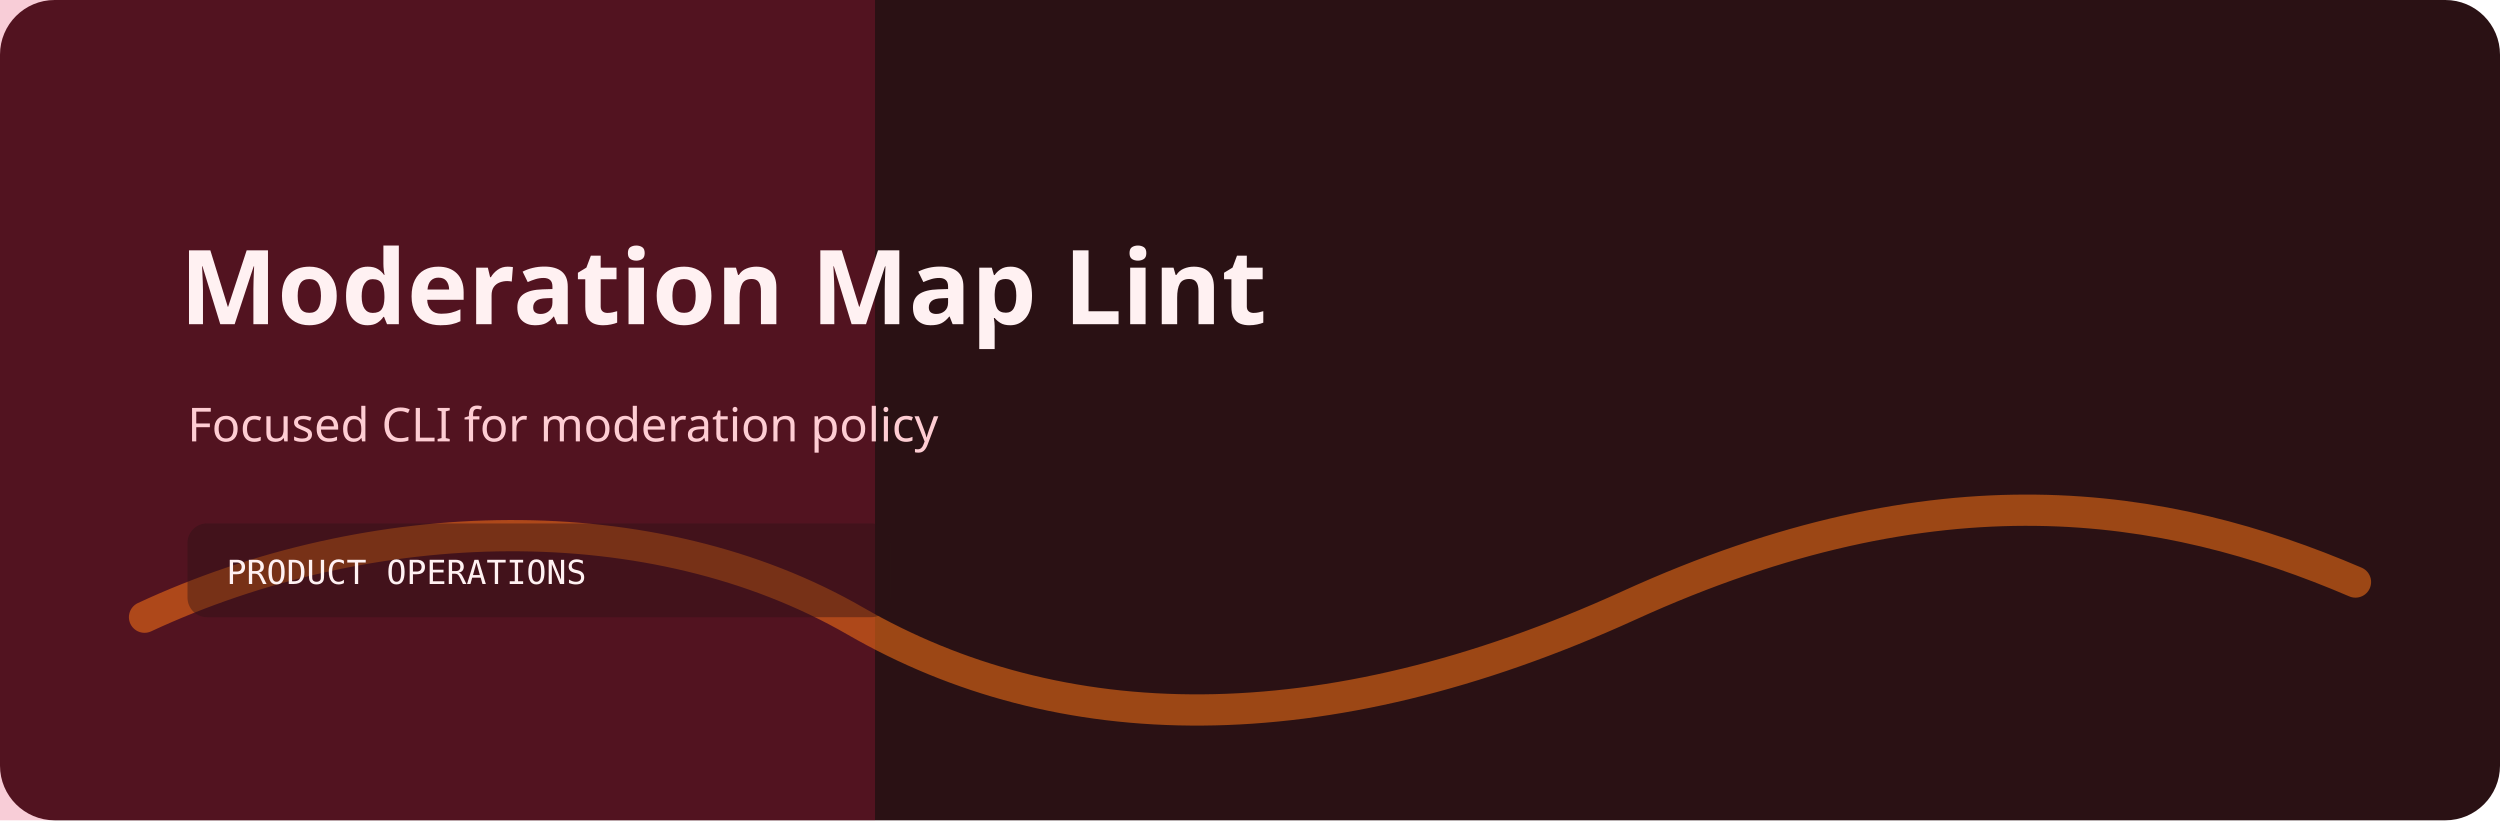
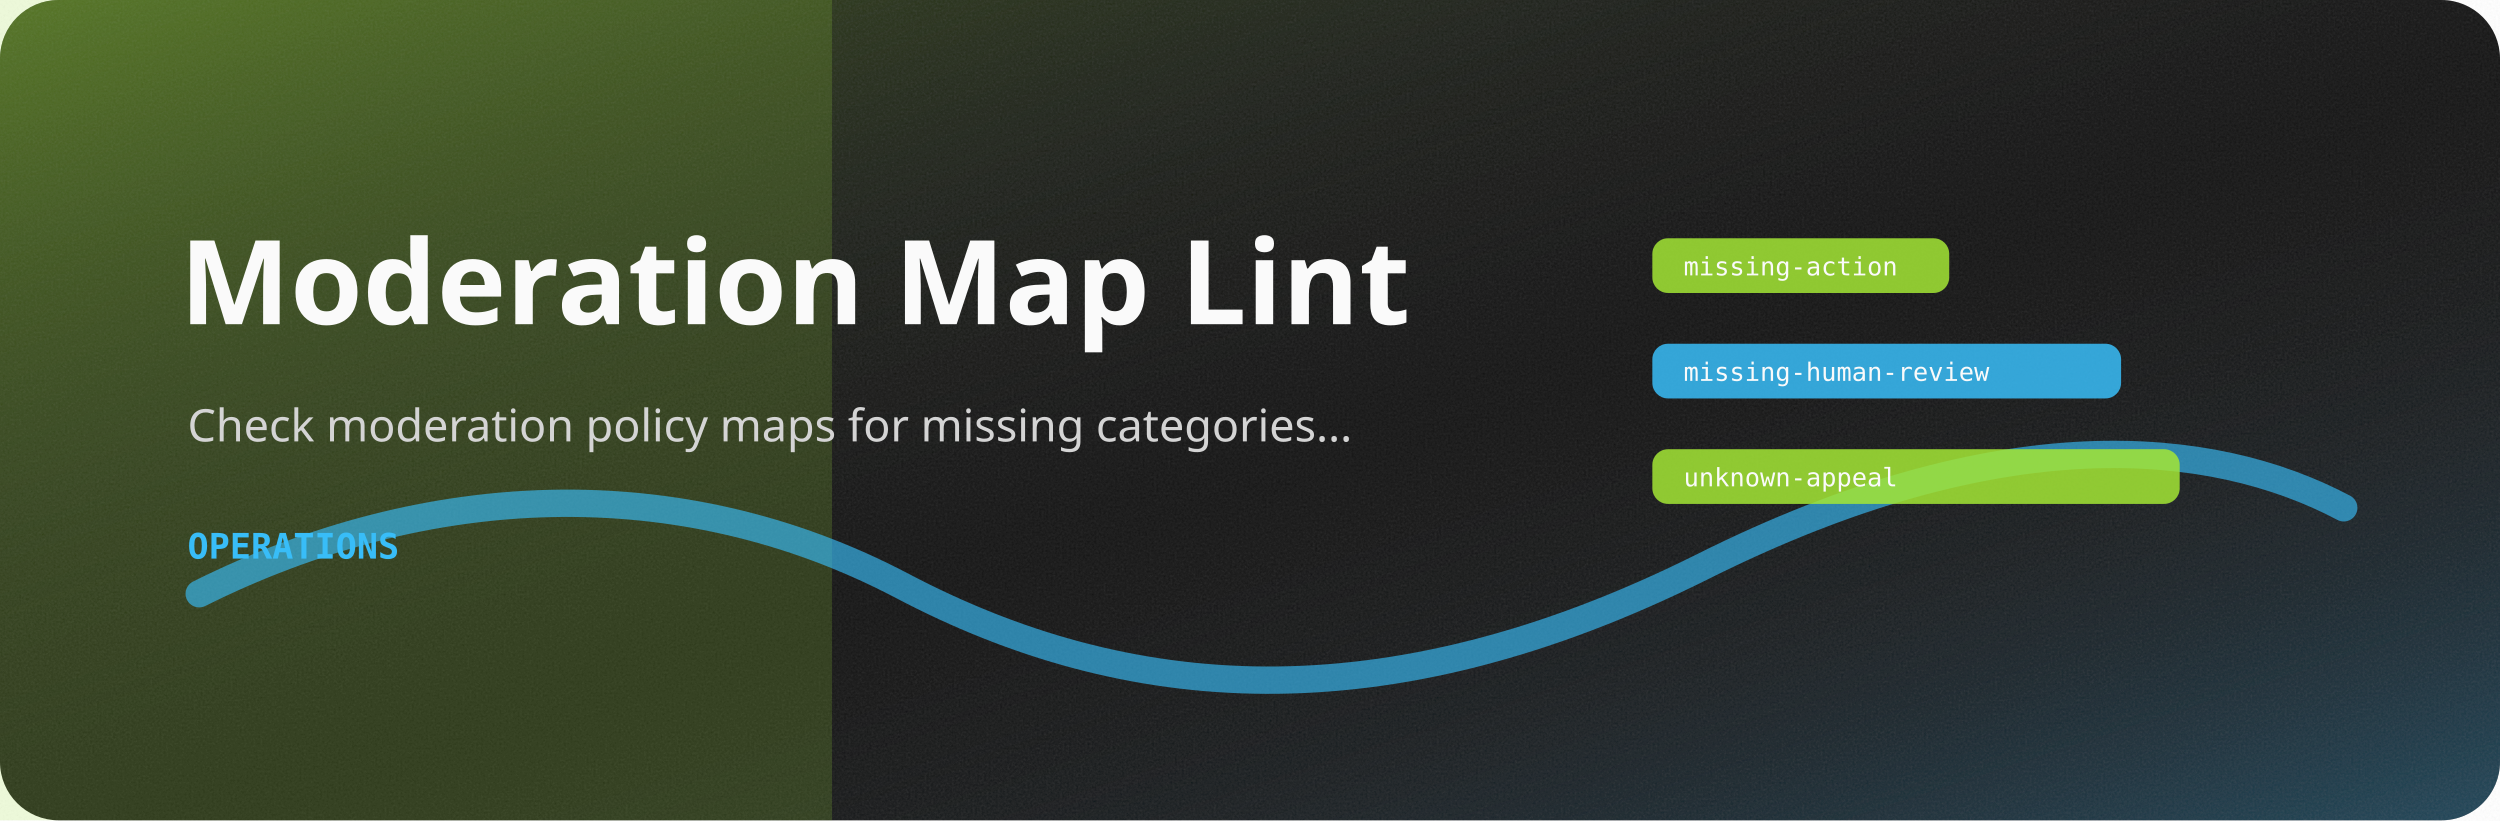
<svg xmlns="http://www.w3.org/2000/svg" width="1280" height="420" viewBox="0 0 1280 420" fill="none" role="img" aria-label="Moderation Map Lint cover">
-   <rect width="1280" height="420" rx="28" fill="#2a1114" />
-   <rect x="0" y="0" width="448" height="420" fill="#e11d48" opacity=".22" />
-   <path d="M74 316C190 262 334 258 438 318S676 382 834 310s274-54 372-12" stroke="#f97316" stroke-width="16" stroke-linecap="round" opacity=".55" />
-   <text x="92" y="166" fill="#fff1f2" font-family="Manrope, ui-sans-serif, system-ui" font-size="53" font-weight="850">Moderation Map Lint</text>
-   <text x="96" y="226" fill="#fecdd3" font-family="Manrope, ui-sans-serif, system-ui" font-size="24">Focused CLI for moderation policy</text>
-   <rect x="96" y="268" width="360" height="48" rx="10" fill="#2a1114" opacity=".42" />
-   <text x="116" y="299" fill="#fff1f2" font-family="ui-monospace, SFMono-Regular, Menlo, monospace" font-size="17">PRODUCT OPERATIONS</text>
+   <defs>
+     <linearGradient id="g" x1="0" x2="1" y1="0" y2="1">
+       <stop offset="0" stop-color="#a3e635" stop-opacity=".34" />
+       <stop offset=".54" stop-color="#161616" stop-opacity="0" />
+       <stop offset="1" stop-color="#38bdf8" stop-opacity=".30" />
+     </linearGradient>
+     <filter id="grain" x="-20%" y="-20%" width="140%" height="140%">
+       <feTurbulence type="fractalNoise" baseFrequency=".85" numOctaves="2" seed="56" result="noise" />
+       <feColorMatrix type="saturate" values="0" />
+       <feComponentTransfer>
+         <feFuncA type="table" tableValues="0 .10" />
+       </feComponentTransfer>
+       <feBlend mode="soft-light" in2="SourceGraphic" />
+     </filter>
+   </defs>
+   <rect width="1280" height="420" rx="30" fill="#161616" />
+   <rect width="1280" height="420" rx="30" fill="url(#g)" filter="url(#grain)" />
+   <rect x="0" y="0" width="426" height="420" fill="#a3e635" opacity=".18" />
+   <path d="M102 304c116-58 246-64 360-4 114 60 246 72 410-10 152-76 260-66 328-30" stroke="#38bdf8" stroke-width="14" stroke-linecap="round" opacity=".64" />
+   <text x="92" y="166" fill="#fafafa" font-family="Aptos, Segoe UI, ui-sans-serif, system-ui" font-size="60" font-weight="850">Moderation Map Lint</text>
+   <text x="96" y="226" fill="#d4d4d4" font-family="Aptos, Segoe UI, ui-sans-serif, system-ui" font-size="23">Check moderation policy maps for missing categories...</text>
+   <text x="96" y="286" fill="#38bdf8" font-family="ui-monospace, SFMono-Regular, Menlo, monospace" font-size="18" font-weight="800">OPERATIONS</text>
+   <rect x="846" y="122" width="152" height="28" rx="8" fill="#a3e635" opacity=".85" />
+   <text x="862" y="141" fill="#fafafa" font-family="ui-monospace, SFMono-Regular, Menlo, monospace" font-size="13">missing-action</text>
+   <rect x="846" y="176" width="240" height="28" rx="8" fill="#38bdf8" opacity=".85" />
+   <text x="862" y="195" fill="#fafafa" font-family="ui-monospace, SFMono-Regular, Menlo, monospace" font-size="13">missing-human-review</text>
+   <rect x="846" y="230" width="270" height="28" rx="8" fill="#a3e635" opacity=".85" />
+   <text x="862" y="249" fill="#fafafa" font-family="ui-monospace, SFMono-Regular, Menlo, monospace" font-size="13">unknown-appeal</text>
</svg>
